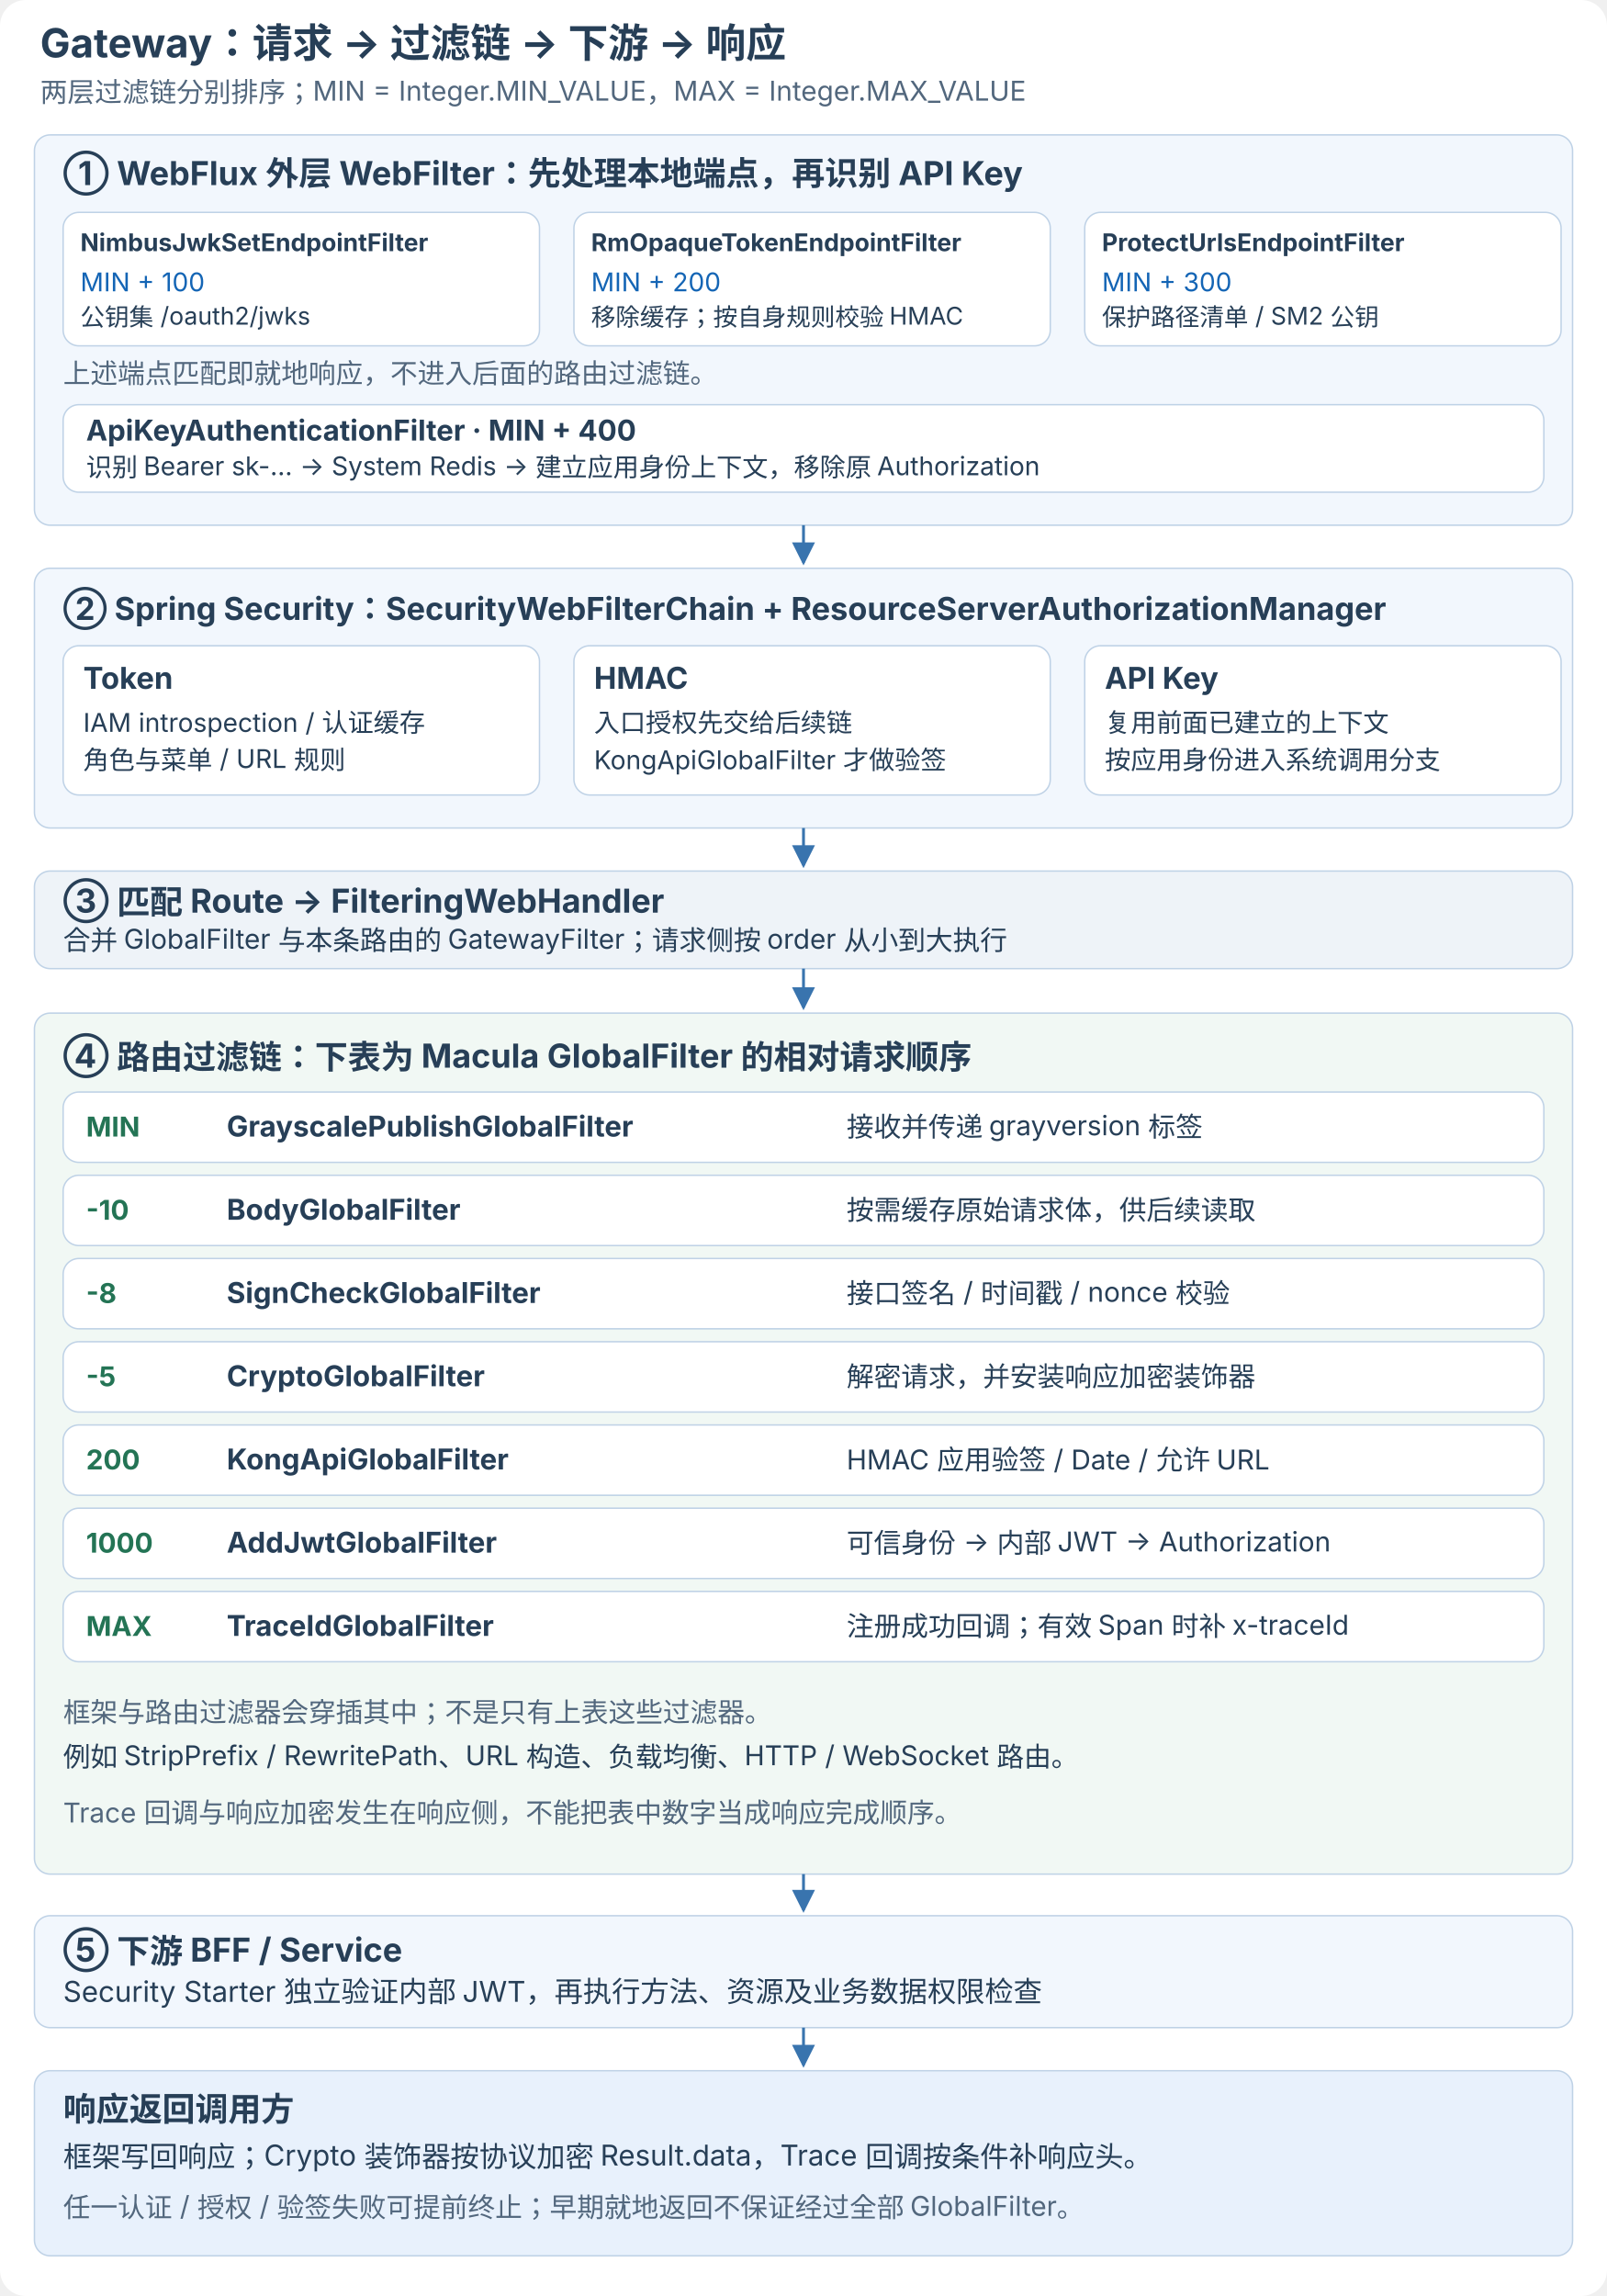
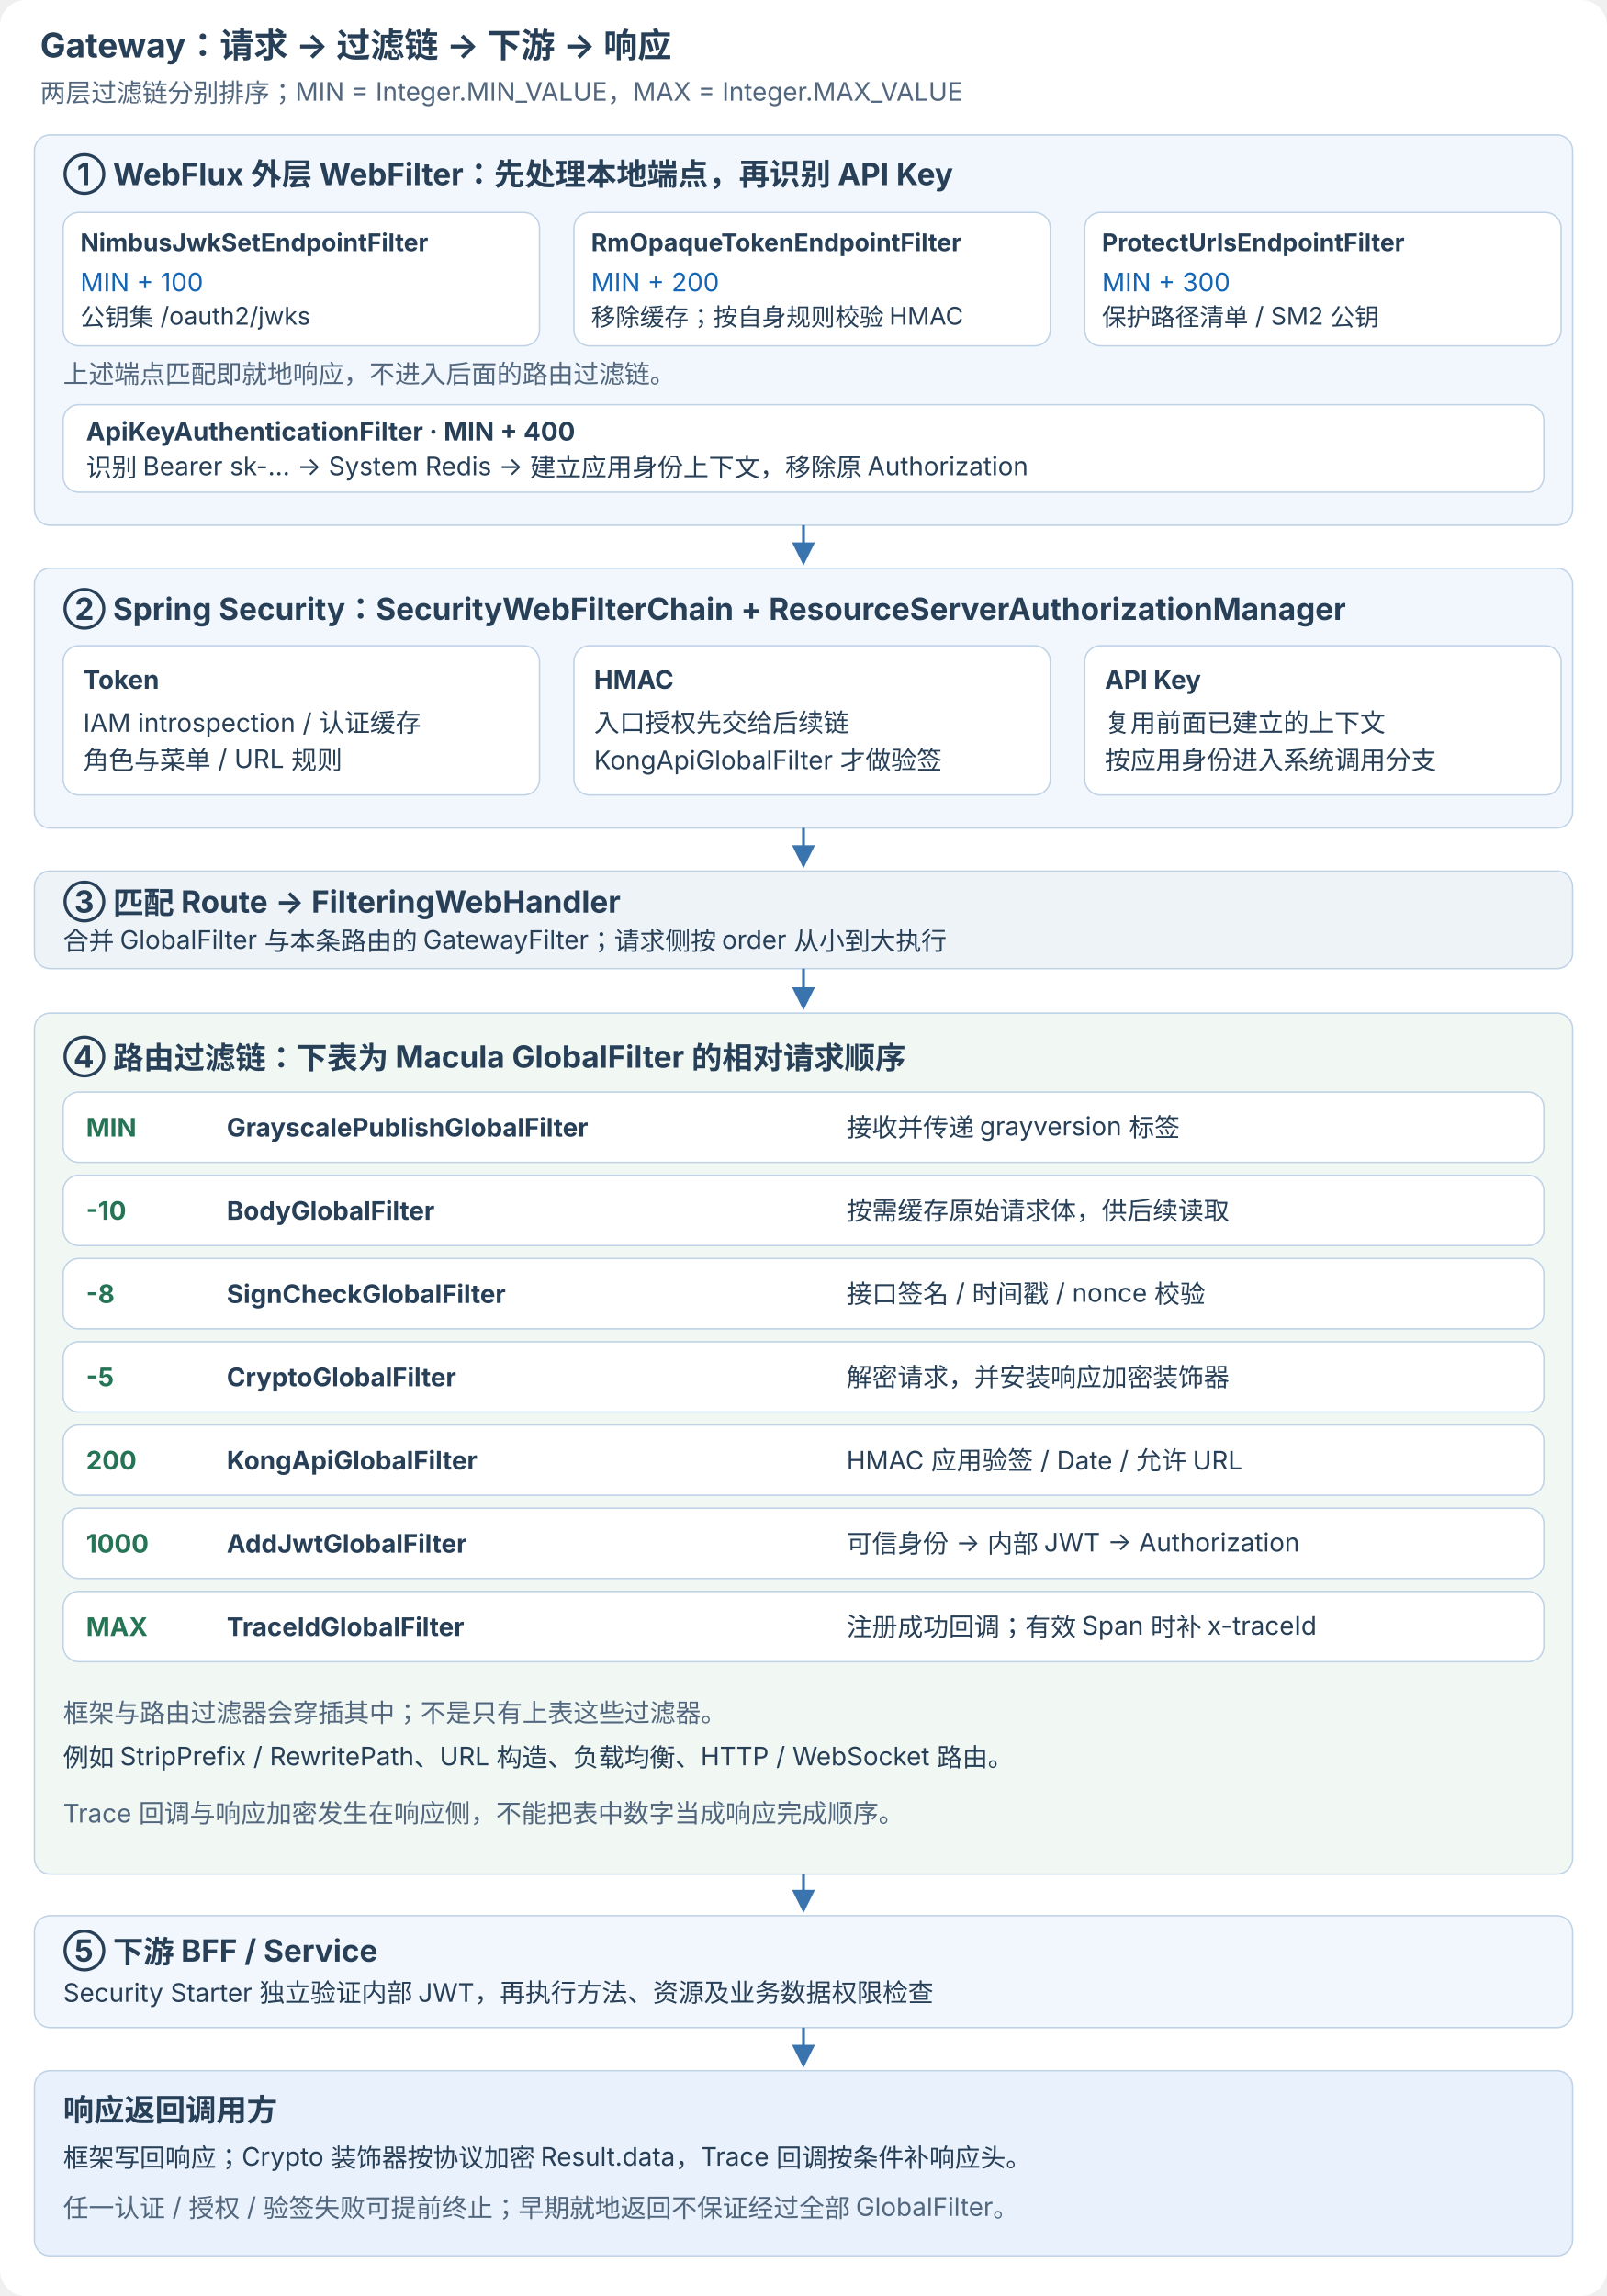
<svg xmlns="http://www.w3.org/2000/svg" width="1120" height="1600" viewBox="0 0 1120 1600" role="img" aria-labelledby="gw-title gw-desc">
  <defs>
    <marker id="gw-arrow" markerWidth="8" markerHeight="8" refX="7" refY="4" orient="auto">
      <path d="M0 0L8 4L0 8Z" fill="#3974ae" />
    </marker>
  </defs>
  <rect width="1120" height="1600" rx="18" fill="#fff" />
-   <g font-family="system-ui,-apple-system,'PingFang SC','Microsoft YaHei',sans-serif" fill="#273f57">
-     <text x="28" y="40" font-size="28" font-weight="650" fill="#273f57">Gateway：请求 → 过滤链 → 下游 → 响应</text>
-     <text x="28" y="71" font-size="19" font-weight="400" fill="#52677d">两层过滤链分别排序；MIN = Integer.MIN_VALUE，MAX = Integer.MAX_VALUE</text>
+   <g font-family="-apple-system,BlinkMacSystemFont,'Segoe UI','PingFang SC','Microsoft YaHei',sans-serif" fill="#273f57">
+     <text x="28" y="40" font-size="23.7" font-weight="650" fill="#273f57">Gateway：请求 → 过滤链 → 下游 → 响应</text>
+     <text x="28" y="71" font-size="17.78" font-weight="400" fill="#52677d">两层过滤链分别排序；MIN = Integer.MIN_VALUE，MAX = Integer.MAX_VALUE</text>
    <rect x="24" y="94" width="1072" height="272" rx="11" fill="#f2f7fd" stroke="#bfd2e6" />
-     <text x="44" y="129" font-size="23" font-weight="650" fill="#273f57">① WebFlux 外层 WebFilter：先处理本地端点，再识别 API Key</text>
+     <text x="44" y="129" font-size="21.33" font-weight="650" fill="#273f57">① WebFlux 外层 WebFilter：先处理本地端点，再识别 API Key</text>
    <rect x="44" y="148" width="332" height="93" rx="11" fill="#fff" stroke="#bfd2e6" />
    <text x="56" y="175" font-size="17" font-weight="650" fill="#273f57">NimbusJwkSetEndpointFilter</text>
-     <text x="56" y="203" font-size="18" font-weight="400" fill="#1465b5">MIN + 100</text>
+     <text x="56" y="203" font-size="17.78" font-weight="400" fill="#1465b5">MIN + 100</text>
    <text x="56" y="227" font-size="17" font-weight="400" fill="#273f57">公钥集 /oauth2/jwks</text>
    <rect x="400" y="148" width="332" height="93" rx="11" fill="#fff" stroke="#bfd2e6" />
    <text x="412" y="175" font-size="17" font-weight="650" fill="#273f57">RmOpaqueTokenEndpointFilter</text>
-     <text x="412" y="203" font-size="18" font-weight="400" fill="#1465b5">MIN + 200</text>
+     <text x="412" y="203" font-size="17.78" font-weight="400" fill="#1465b5">MIN + 200</text>
    <text x="412" y="227" font-size="17" font-weight="400" fill="#273f57">移除缓存；按自身规则校验 HMAC</text>
    <rect x="756" y="148" width="332" height="93" rx="11" fill="#fff" stroke="#bfd2e6" />
    <text x="768" y="175" font-size="17" font-weight="650" fill="#273f57">ProtectUrlsEndpointFilter</text>
-     <text x="768" y="203" font-size="18" font-weight="400" fill="#1465b5">MIN + 300</text>
+     <text x="768" y="203" font-size="17.78" font-weight="400" fill="#1465b5">MIN + 300</text>
    <text x="768" y="227" font-size="17" font-weight="400" fill="#273f57">保护路径清单 / SM2 公钥</text>
-     <text x="44" y="267" font-size="19" font-weight="400" fill="#52677d">上述端点匹配即就地响应，不进入后面的路由过滤链。</text>
+     <text x="44" y="267" font-size="17.78" font-weight="400" fill="#52677d">上述端点匹配即就地响应，不进入后面的路由过滤链。</text>
    <rect x="44" y="282" width="1032" height="61" rx="11" fill="#fff" stroke="#bfd2e6" />
-     <text x="60" y="307" font-size="20" font-weight="650" fill="#273f57">ApiKeyAuthenticationFilter · MIN + 400</text>
-     <text x="60" y="332" font-size="18" font-weight="400" fill="#273f57">识别 Bearer sk-… → System Redis → 建立应用身份上下文，移除原 Authorization</text>
+     <text x="60" y="307" font-size="17.78" font-weight="650" fill="#273f57">ApiKeyAuthenticationFilter · MIN + 400</text>
+     <text x="60" y="332" font-size="17.78" font-weight="400" fill="#273f57">识别 Bearer sk-… → System Redis → 建立应用身份上下文，移除原 Authorization</text>
    <path d="M560 366V392" stroke="#3974ae" stroke-width="2" marker-end="url(#gw-arrow)" />
    <rect x="24" y="396" width="1072" height="181" rx="11" fill="#f2f7fd" stroke="#bfd2e6" />
-     <text x="44" y="432" font-size="22" font-weight="650" fill="#273f57">② Spring Security：SecurityWebFilterChain + ResourceServerAuthorizationManager</text>
+     <text x="44" y="432" font-size="21.33" font-weight="650" fill="#273f57">② Spring Security：SecurityWebFilterChain + ResourceServerAuthorizationManager</text>
    <rect x="44" y="450" width="332" height="104" rx="11" fill="#fff" stroke="#bfd2e6" />
-     <text x="58" y="480" font-size="21" font-weight="650" fill="#273f57">Token</text>
-     <text x="58" y="510" font-size="18" font-weight="400" fill="#273f57">IAM introspection / 认证缓存</text>
-     <text x="58" y="536" font-size="18" font-weight="400" fill="#273f57">角色与菜单 / URL 规则</text>
+     <text x="58" y="480" font-size="17.78" font-weight="650" fill="#273f57">Token</text>
+     <text x="58" y="510" font-size="17.78" font-weight="400" fill="#273f57">IAM introspection / 认证缓存</text>
+     <text x="58" y="536" font-size="17.78" font-weight="400" fill="#273f57">角色与菜单 / URL 规则</text>
    <rect x="400" y="450" width="332" height="104" rx="11" fill="#fff" stroke="#bfd2e6" />
-     <text x="414" y="480" font-size="21" font-weight="650" fill="#273f57">HMAC</text>
-     <text x="414" y="510" font-size="18" font-weight="400" fill="#273f57">入口授权先交给后续链</text>
-     <text x="414" y="536" font-size="18" font-weight="400" fill="#273f57">KongApiGlobalFilter 才做验签</text>
+     <text x="414" y="480" font-size="17.78" font-weight="650" fill="#273f57">HMAC</text>
+     <text x="414" y="510" font-size="17.78" font-weight="400" fill="#273f57">入口授权先交给后续链</text>
+     <text x="414" y="536" font-size="17.78" font-weight="400" fill="#273f57">KongApiGlobalFilter 才做验签</text>
    <rect x="756" y="450" width="332" height="104" rx="11" fill="#fff" stroke="#bfd2e6" />
-     <text x="770" y="480" font-size="21" font-weight="650" fill="#273f57">API Key</text>
-     <text x="770" y="510" font-size="18" font-weight="400" fill="#273f57">复用前面已建立的上下文</text>
-     <text x="770" y="536" font-size="18" font-weight="400" fill="#273f57">按应用身份进入系统调用分支</text>
+     <text x="770" y="480" font-size="17.78" font-weight="650" fill="#273f57">API Key</text>
+     <text x="770" y="510" font-size="17.78" font-weight="400" fill="#273f57">复用前面已建立的上下文</text>
+     <text x="770" y="536" font-size="17.78" font-weight="400" fill="#273f57">按应用身份进入系统调用分支</text>
    <path d="M560 577V603" stroke="#3974ae" stroke-width="2" marker-end="url(#gw-arrow)" />
    <rect x="24" y="607" width="1072" height="68" rx="11" fill="#eef3f8" stroke="#bfd2e6" />
-     <text x="44" y="636" font-size="23" font-weight="650" fill="#273f57">③ 匹配 Route → FilteringWebHandler</text>
-     <text x="44" y="662" font-size="19" font-weight="400" fill="#273f57">合并 GlobalFilter 与本条路由的 GatewayFilter；请求侧按 order 从小到大执行</text>
+     <text x="44" y="636" font-size="21.33" font-weight="650" fill="#273f57">③ 匹配 Route → FilteringWebHandler</text>
+     <text x="44" y="662" font-size="17.78" font-weight="400" fill="#273f57">合并 GlobalFilter 与本条路由的 GatewayFilter；请求侧按 order 从小到大执行</text>
    <path d="M560 675V702" stroke="#3974ae" stroke-width="2" marker-end="url(#gw-arrow)" />
    <rect x="24" y="706" width="1072" height="600" rx="11" fill="#f1f8f4" stroke="#bfd2e6" />
-     <text x="44" y="744" font-size="23" font-weight="650" fill="#273f57">④ 路由过滤链：下表为 Macula GlobalFilter 的相对请求顺序</text>
+     <text x="44" y="744" font-size="21.33" font-weight="650" fill="#273f57">④ 路由过滤链：下表为 Macula GlobalFilter 的相对请求顺序</text>
    <rect x="44" y="761" width="1032" height="49" rx="11" fill="#fff" stroke="#bfd2e6" />
-     <text x="60" y="792" font-size="19" font-weight="650" fill="#247455">MIN</text>
-     <text x="158" y="792" font-size="20" font-weight="650" fill="#273f57">GrayscalePublishGlobalFilter</text>
-     <text x="590" y="792" font-size="19" font-weight="400" fill="#273f57">接收并传递 grayversion 标签</text>
+     <text x="60" y="792" font-size="17.78" font-weight="650" fill="#247455">MIN</text>
+     <text x="158" y="792" font-size="17.78" font-weight="650" fill="#273f57">GrayscalePublishGlobalFilter</text>
+     <text x="590" y="792" font-size="17.78" font-weight="400" fill="#273f57">接收并传递 grayversion 标签</text>
    <rect x="44" y="819" width="1032" height="49" rx="11" fill="#fff" stroke="#bfd2e6" />
-     <text x="60" y="850" font-size="19" font-weight="650" fill="#247455">-10</text>
-     <text x="158" y="850" font-size="20" font-weight="650" fill="#273f57">BodyGlobalFilter</text>
-     <text x="590" y="850" font-size="19" font-weight="400" fill="#273f57">按需缓存原始请求体，供后续读取</text>
+     <text x="60" y="850" font-size="17.78" font-weight="650" fill="#247455">-10</text>
+     <text x="158" y="850" font-size="17.78" font-weight="650" fill="#273f57">BodyGlobalFilter</text>
+     <text x="590" y="850" font-size="17.78" font-weight="400" fill="#273f57">按需缓存原始请求体，供后续读取</text>
    <rect x="44" y="877" width="1032" height="49" rx="11" fill="#fff" stroke="#bfd2e6" />
-     <text x="60" y="908" font-size="19" font-weight="650" fill="#247455">-8</text>
-     <text x="158" y="908" font-size="20" font-weight="650" fill="#273f57">SignCheckGlobalFilter</text>
-     <text x="590" y="908" font-size="19" font-weight="400" fill="#273f57">接口签名 / 时间戳 / nonce 校验</text>
+     <text x="60" y="908" font-size="17.78" font-weight="650" fill="#247455">-8</text>
+     <text x="158" y="908" font-size="17.78" font-weight="650" fill="#273f57">SignCheckGlobalFilter</text>
+     <text x="590" y="908" font-size="17.78" font-weight="400" fill="#273f57">接口签名 / 时间戳 / nonce 校验</text>
    <rect x="44" y="935" width="1032" height="49" rx="11" fill="#fff" stroke="#bfd2e6" />
-     <text x="60" y="966" font-size="19" font-weight="650" fill="#247455">-5</text>
-     <text x="158" y="966" font-size="20" font-weight="650" fill="#273f57">CryptoGlobalFilter</text>
-     <text x="590" y="966" font-size="19" font-weight="400" fill="#273f57">解密请求，并安装响应加密装饰器</text>
+     <text x="60" y="966" font-size="17.78" font-weight="650" fill="#247455">-5</text>
+     <text x="158" y="966" font-size="17.78" font-weight="650" fill="#273f57">CryptoGlobalFilter</text>
+     <text x="590" y="966" font-size="17.78" font-weight="400" fill="#273f57">解密请求，并安装响应加密装饰器</text>
    <rect x="44" y="993" width="1032" height="49" rx="11" fill="#fff" stroke="#bfd2e6" />
-     <text x="60" y="1024" font-size="19" font-weight="650" fill="#247455">200</text>
-     <text x="158" y="1024" font-size="20" font-weight="650" fill="#273f57">KongApiGlobalFilter</text>
-     <text x="590" y="1024" font-size="19" font-weight="400" fill="#273f57">HMAC 应用验签 / Date / 允许 URL</text>
+     <text x="60" y="1024" font-size="17.78" font-weight="650" fill="#247455">200</text>
+     <text x="158" y="1024" font-size="17.78" font-weight="650" fill="#273f57">KongApiGlobalFilter</text>
+     <text x="590" y="1024" font-size="17.78" font-weight="400" fill="#273f57">HMAC 应用验签 / Date / 允许 URL</text>
    <rect x="44" y="1051" width="1032" height="49" rx="11" fill="#fff" stroke="#bfd2e6" />
-     <text x="60" y="1082" font-size="19" font-weight="650" fill="#247455">1000</text>
-     <text x="158" y="1082" font-size="20" font-weight="650" fill="#273f57">AddJwtGlobalFilter</text>
-     <text x="590" y="1082" font-size="19" font-weight="400" fill="#273f57">可信身份 → 内部 JWT → Authorization</text>
+     <text x="60" y="1082" font-size="17.78" font-weight="650" fill="#247455">1000</text>
+     <text x="158" y="1082" font-size="17.78" font-weight="650" fill="#273f57">AddJwtGlobalFilter</text>
+     <text x="590" y="1082" font-size="17.78" font-weight="400" fill="#273f57">可信身份 → 内部 JWT → Authorization</text>
    <rect x="44" y="1109" width="1032" height="49" rx="11" fill="#fff" stroke="#bfd2e6" />
-     <text x="60" y="1140" font-size="19" font-weight="650" fill="#247455">MAX</text>
-     <text x="158" y="1140" font-size="20" font-weight="650" fill="#273f57">TraceIdGlobalFilter</text>
-     <text x="590" y="1140" font-size="19" font-weight="400" fill="#273f57">注册成功回调；有效 Span 时补 x-traceId</text>
-     <text x="44" y="1200" font-size="19" font-weight="400" fill="#52677d">框架与路由过滤器会穿插其中；不是只有上表这些过滤器。</text>
-     <text x="44" y="1231" font-size="19" font-weight="400" fill="#273f57">例如 StripPrefix / RewritePath、URL 构造、负载均衡、HTTP / WebSocket 路由。</text>
-     <text x="44" y="1270" font-size="19" font-weight="400" fill="#52677d">Trace 回调与响应加密发生在响应侧，不能把表中数字当成响应完成顺序。</text>
+     <text x="60" y="1140" font-size="17.78" font-weight="650" fill="#247455">MAX</text>
+     <text x="158" y="1140" font-size="17.78" font-weight="650" fill="#273f57">TraceIdGlobalFilter</text>
+     <text x="590" y="1140" font-size="17.78" font-weight="400" fill="#273f57">注册成功回调；有效 Span 时补 x-traceId</text>
+     <text x="44" y="1200" font-size="17.78" font-weight="400" fill="#52677d">框架与路由过滤器会穿插其中；不是只有上表这些过滤器。</text>
+     <text x="44" y="1231" font-size="17.78" font-weight="400" fill="#273f57">例如 StripPrefix / RewritePath、URL 构造、负载均衡、HTTP / WebSocket 路由。</text>
+     <text x="44" y="1270" font-size="17.78" font-weight="400" fill="#52677d">Trace 回调与响应加密发生在响应侧，不能把表中数字当成响应完成顺序。</text>
    <path d="M560 1306V1331" stroke="#3974ae" stroke-width="2" marker-end="url(#gw-arrow)" />
    <rect x="24" y="1335" width="1072" height="78" rx="11" fill="#f2f7fd" stroke="#bfd2e6" />
-     <text x="44" y="1367" font-size="23" font-weight="650" fill="#273f57">⑤ 下游 BFF / Service</text>
-     <text x="44" y="1395" font-size="20" font-weight="400" fill="#273f57">Security Starter 独立验证内部 JWT，再执行方法、资源及业务数据权限检查</text>
+     <text x="44" y="1367" font-size="21.33" font-weight="650" fill="#273f57">⑤ 下游 BFF / Service</text>
+     <text x="44" y="1395" font-size="17.78" font-weight="400" fill="#273f57">Security Starter 独立验证内部 JWT，再执行方法、资源及业务数据权限检查</text>
    <path d="M560 1413V1439" stroke="#3974ae" stroke-width="2" marker-end="url(#gw-arrow)" />
    <rect x="24" y="1443" width="1072" height="129" rx="11" fill="#e8f1fc" stroke="#bfd2e6" />
-     <text x="44" y="1478" font-size="23" font-weight="650" fill="#273f57">响应返回调用方</text>
-     <text x="44" y="1510" font-size="20" font-weight="400" fill="#273f57">框架写回响应；Crypto 装饰器按协议加密 Result.data，Trace 回调按条件补响应头。</text>
-     <text x="44" y="1545" font-size="19" font-weight="400" fill="#52677d">任一认证 / 授权 / 验签失败可提前终止；早期就地返回不保证经过全部 GlobalFilter。</text>
+     <text x="44" y="1478" font-size="21.33" font-weight="650" fill="#273f57">响应返回调用方</text>
+     <text x="44" y="1510" font-size="17.78" font-weight="400" fill="#273f57">框架写回响应；Crypto 装饰器按协议加密 Result.data，Trace 回调按条件补响应头。</text>
+     <text x="44" y="1545" font-size="17.78" font-weight="400" fill="#52677d">任一认证 / 授权 / 验签失败可提前终止；早期就地返回不保证经过全部 GlobalFilter。</text>
  </g>
</svg>
